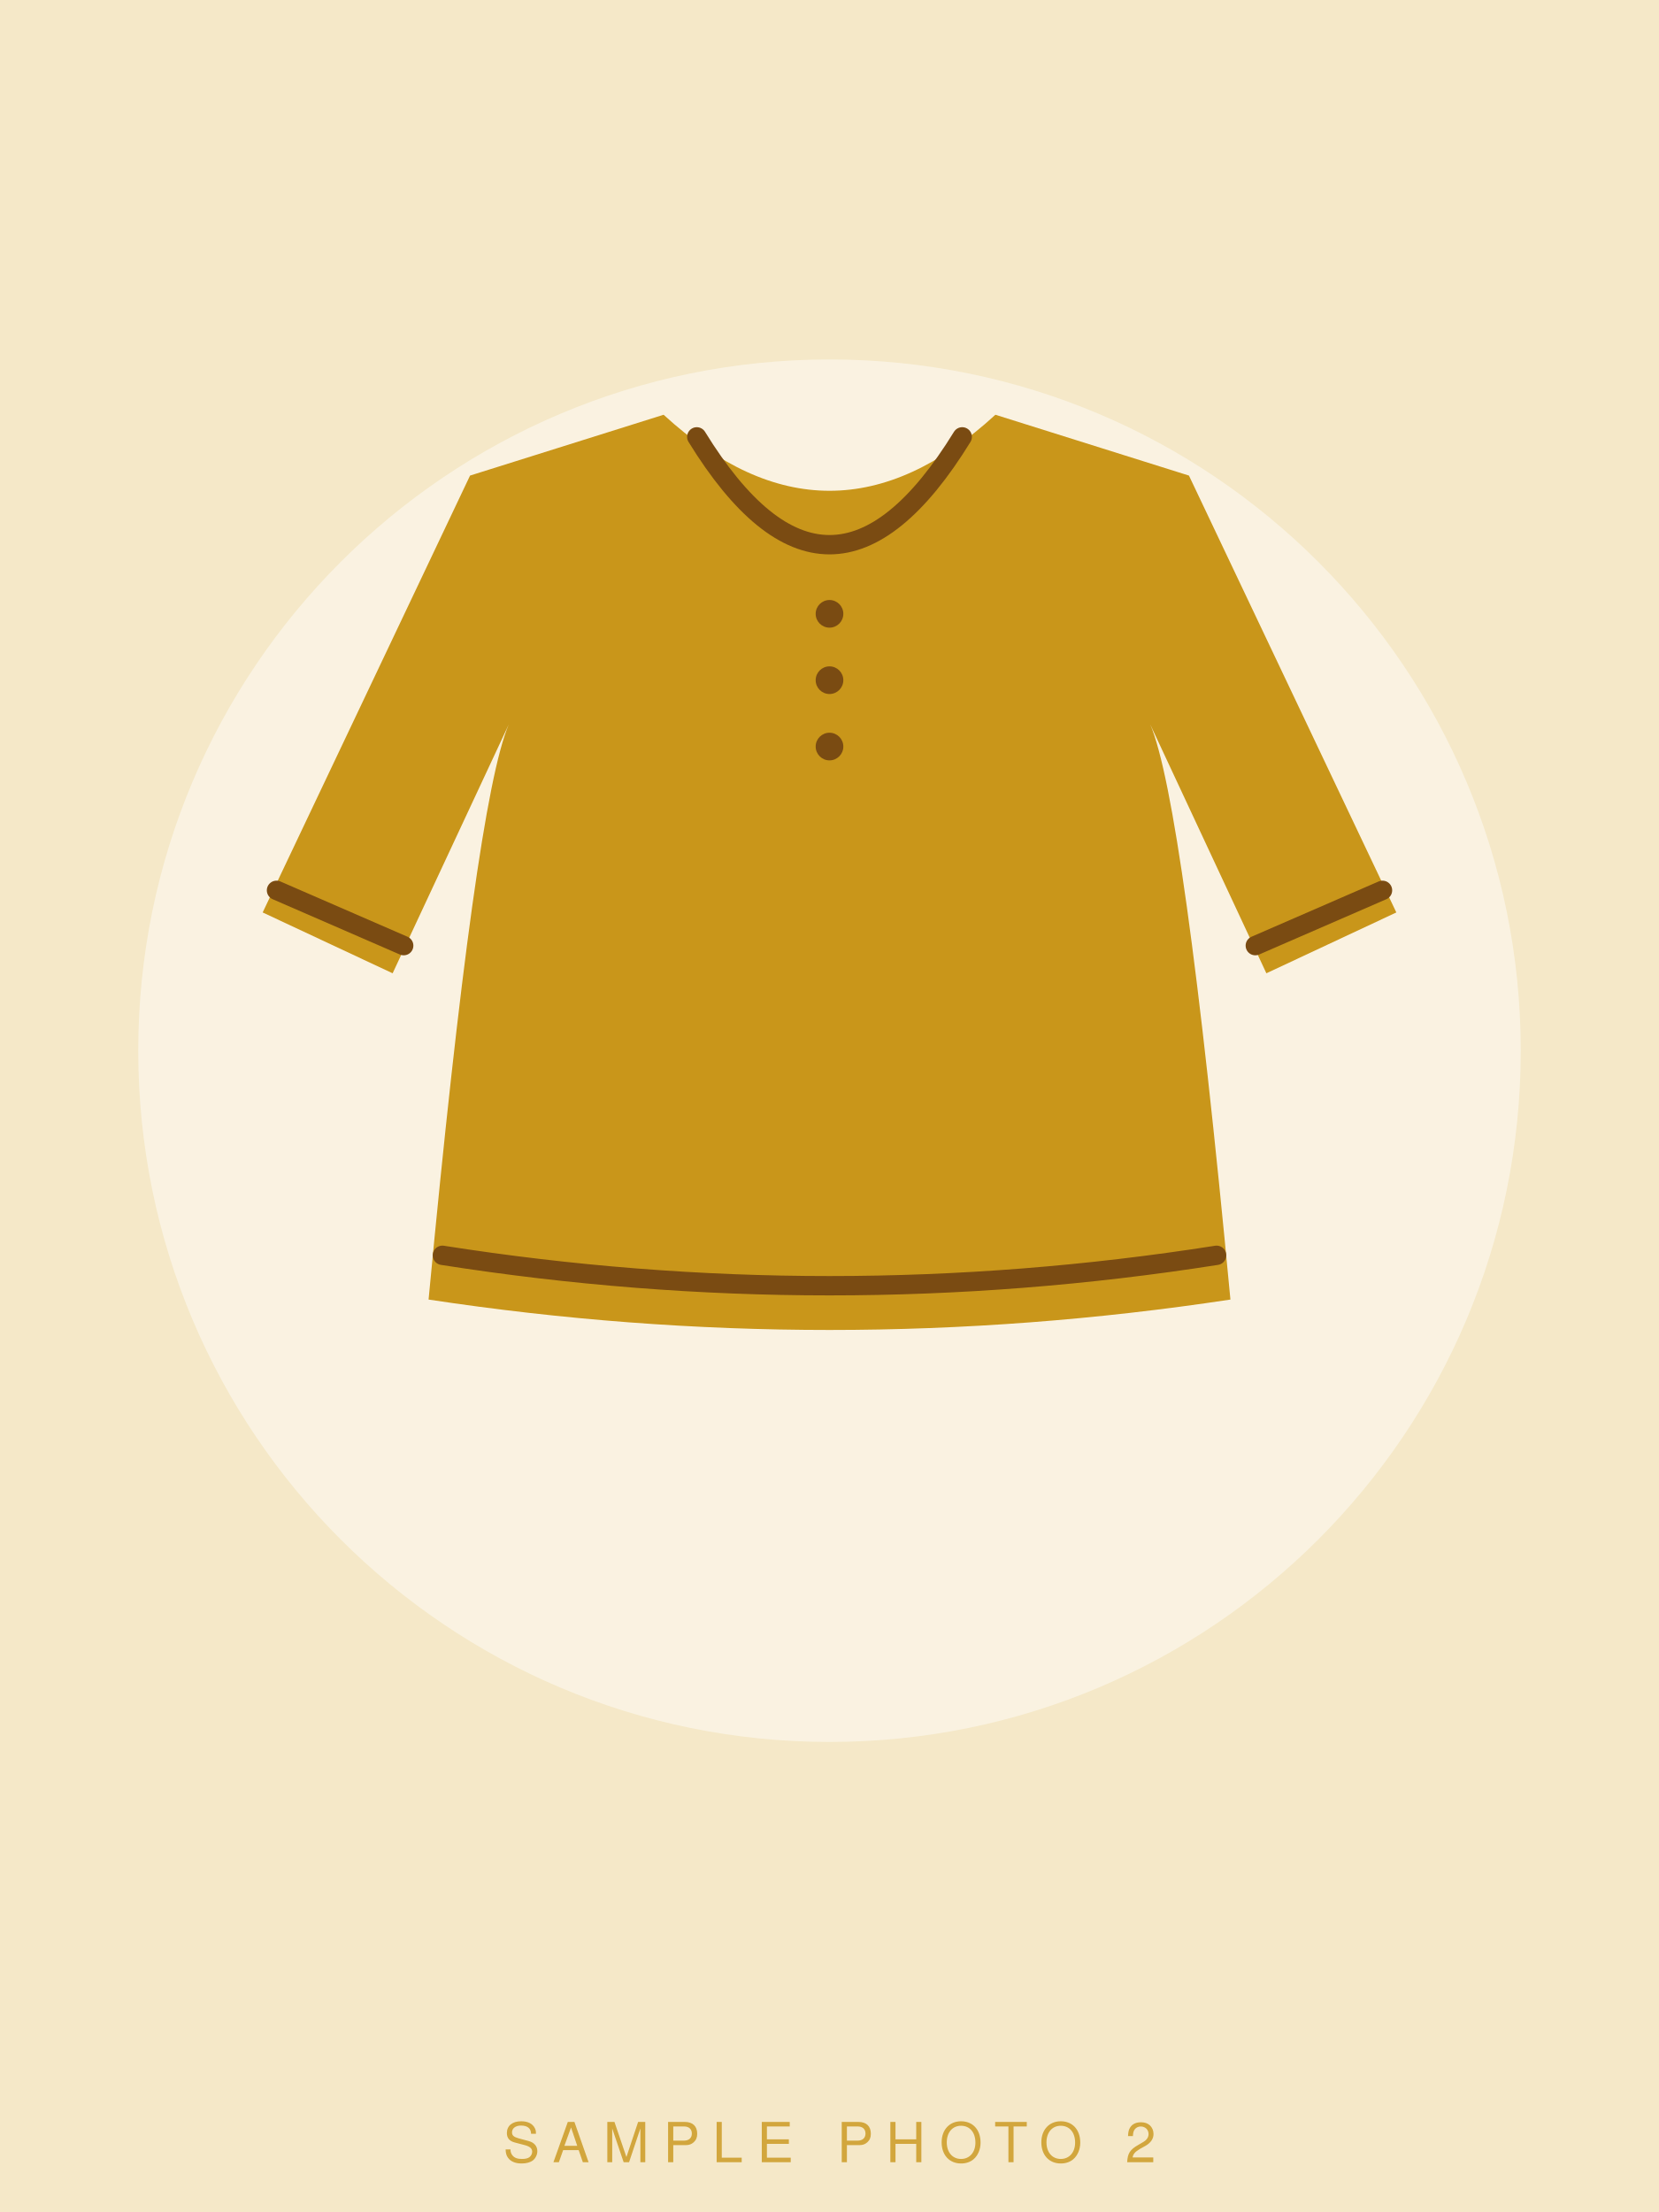
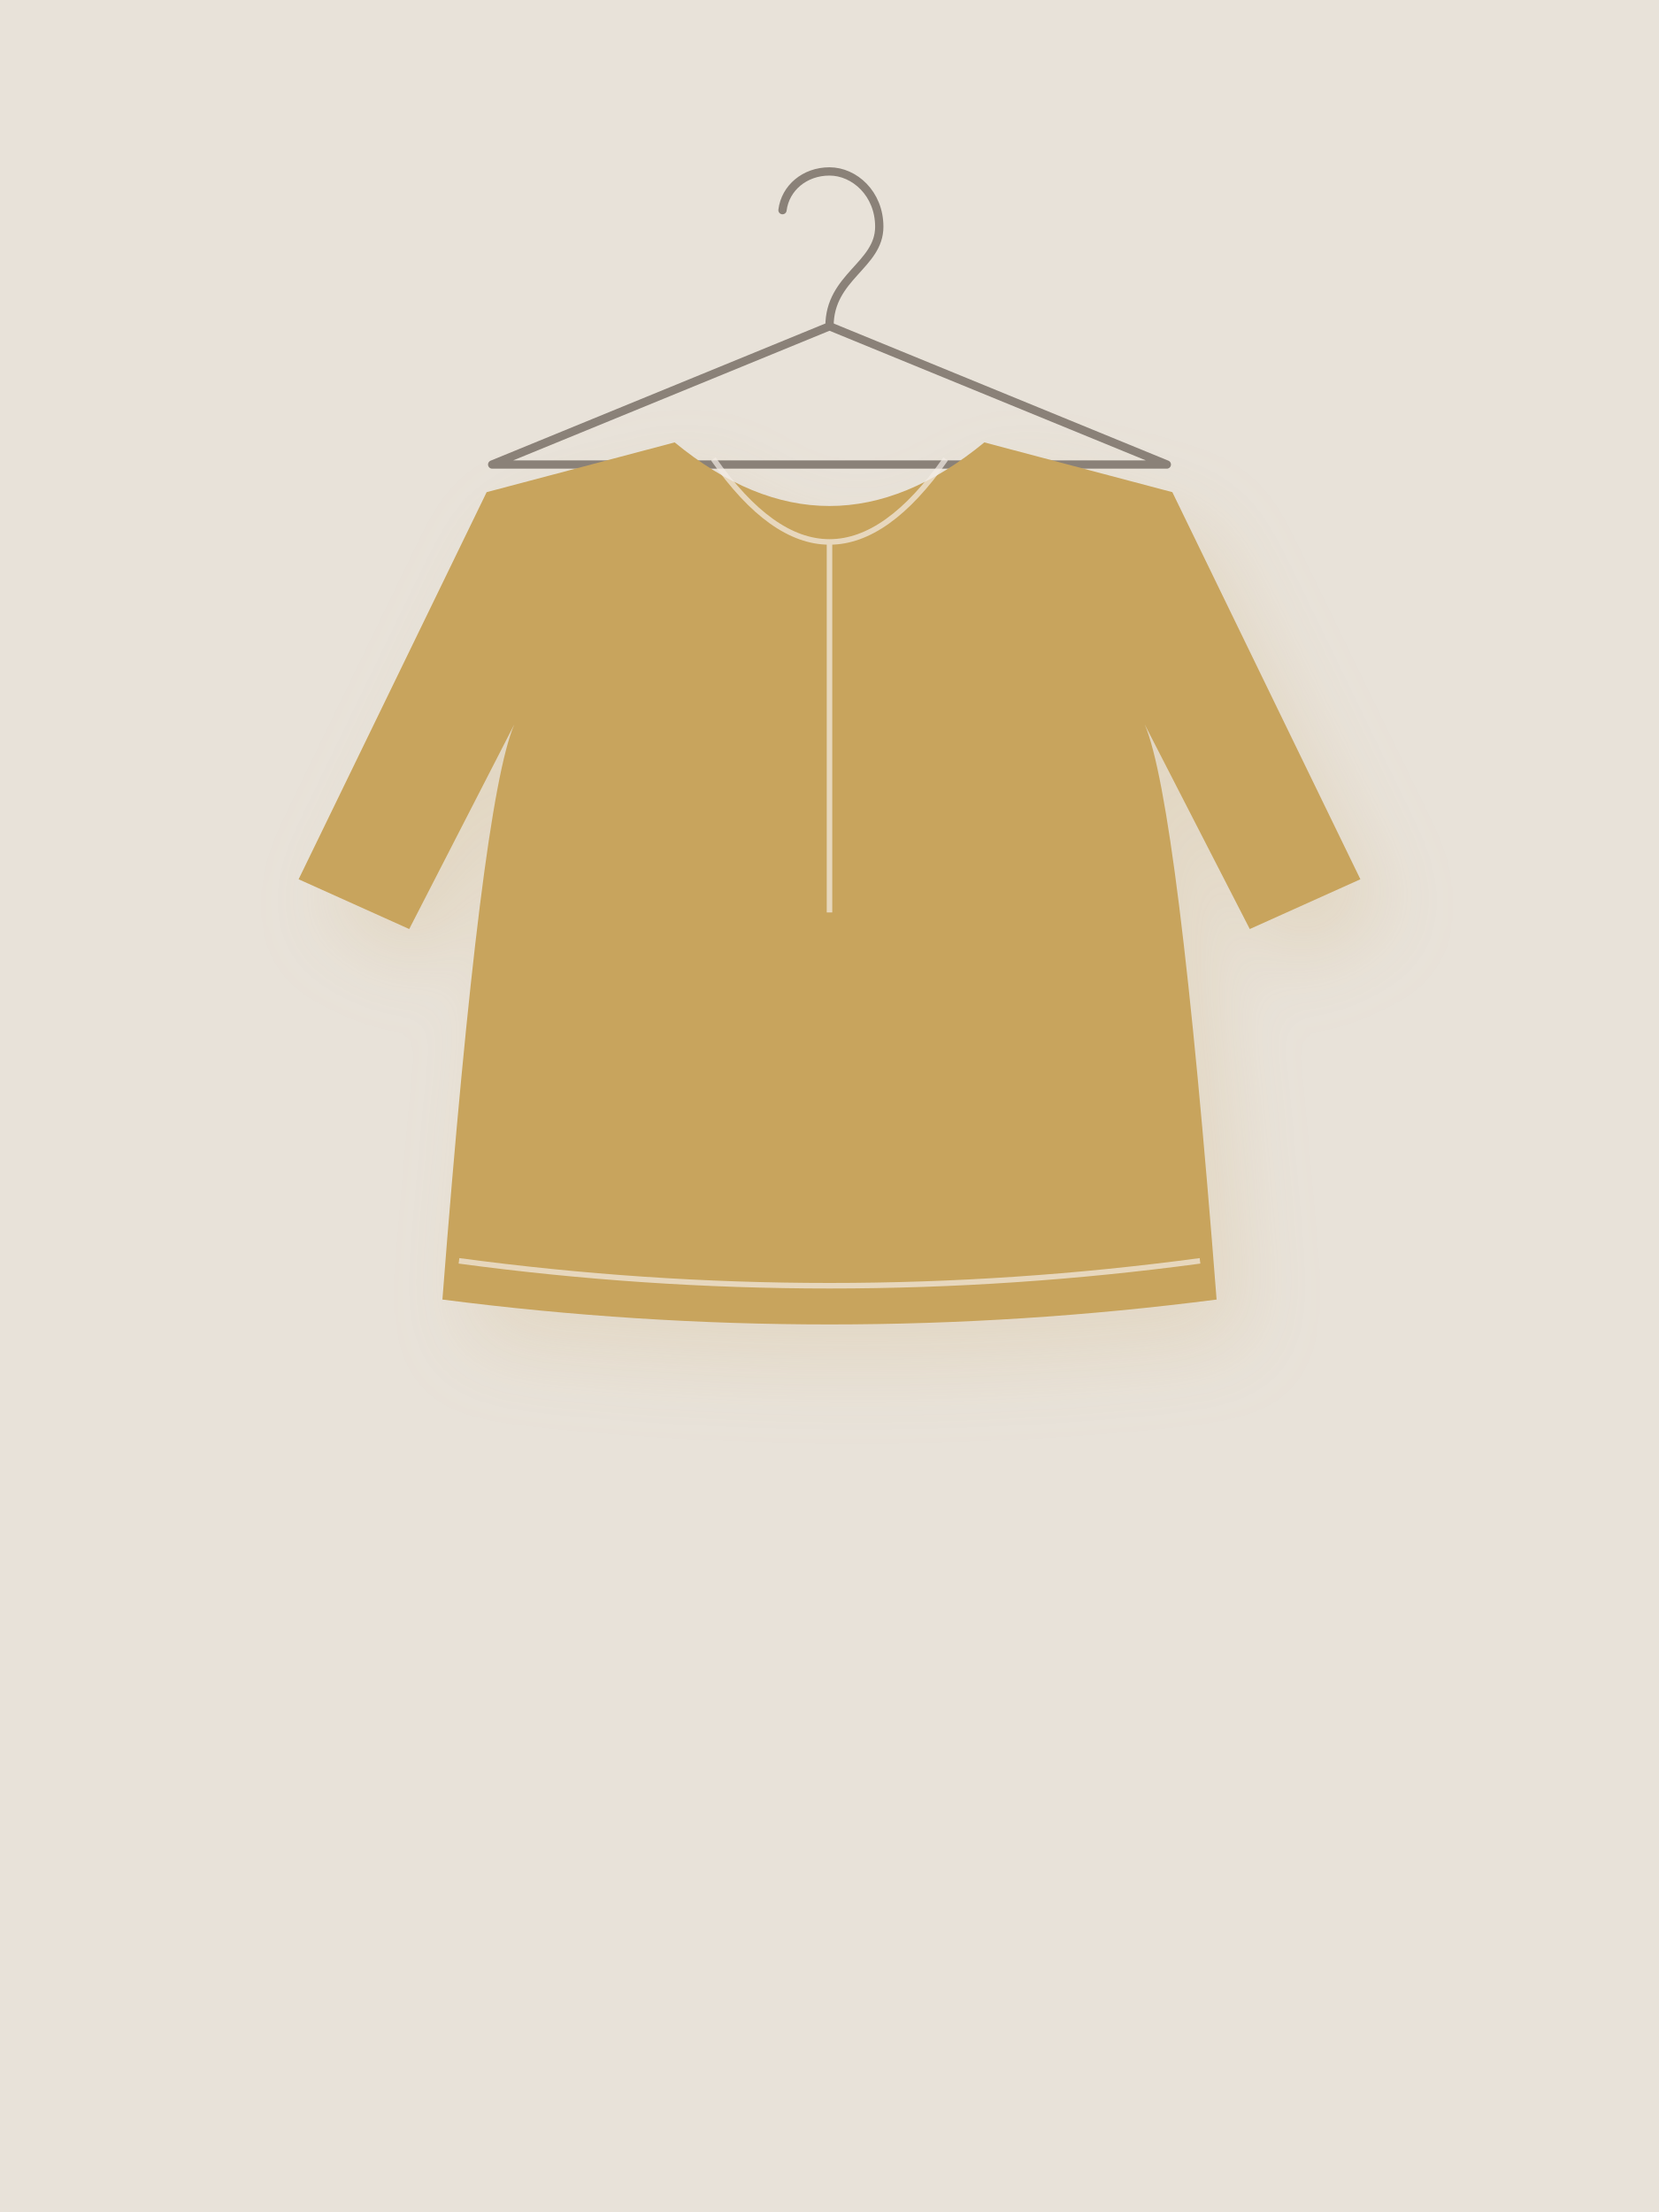
- <svg xmlns="http://www.w3.org/2000/svg" viewBox="0 0 600 800">
-   <rect width="600" height="800" fill="#F5E8C8" />
-   <circle cx="300" cy="380" r="250" fill="#ffffff" opacity="0.45" />
-   <path d="M240,150 Q300,205 360,150 L430,172 L505,330 L458,352 L416,262 Q428,290 445,470 Q300,492 155,470 Q172,290 184,262 L142,352 L95,330 L170,172 Z" fill="#C9961A" />
-   <path d="M252,158 Q300,236 348,158" fill="none" stroke="#7A4B12" stroke-width="7" stroke-linecap="round" />
-   <path d="M160,454 Q300,476 440,454" fill="none" stroke="#7A4B12" stroke-width="7" stroke-linecap="round" />
-   <path d="M100,322 L146,342" stroke="#7A4B12" stroke-width="7" stroke-linecap="round" />
-   <path d="M500,322 L454,342" stroke="#7A4B12" stroke-width="7" stroke-linecap="round" />
-   <circle cx="300" cy="222" r="5" fill="#7A4B12" />
-   <circle cx="300" cy="246" r="5" fill="#7A4B12" />
-   <circle cx="300" cy="270" r="5" fill="#7A4B12" />
-   <text x="300" y="782" text-anchor="middle" font-family="Helvetica, Arial, sans-serif" font-size="20" letter-spacing="5" fill="#C9961A" opacity="0.8">SAMPLE PHOTO 2</text>
+ <svg xmlns="http://www.w3.org/2000/svg" viewBox="0 0 600 800" preserveAspectRatio="xMidYMid slice">
+   <defs>
+     <filter id="s" x="-20%" y="-20%" width="140%" height="140%">
+       <feGaussianBlur stdDeviation="14" />
+     </filter>
+   </defs>
+   <rect width="600" height="800" fill="#E8E2D9" />
+   <g transform="translate(0,0)">
+     <g transform="translate(10,14)" opacity="0.18" filter="url(#s)" fill="#3b2f28">
+       <path d="M244,160 Q300,206 356,160 L424,178 L492,318 L452,336 L414,262 Q426,290 440,470 Q300,488 160,470 Q174,290 186,262 L148,336 L108,318 L176,178 Z" fill="#C8A45D" />
+       <g fill="none" stroke="#F4EDE6" stroke-width="2" opacity="0.7">
+         <path d="M258,166 Q300,226 342,166" />
+         <path d="M300,196 L300,330" />
+         <path d="M166,456 Q300,474 434,456" />
+       </g>
+     </g>
+     <g fill="none" stroke="#8A8178" stroke-width="3" stroke-linecap="round" stroke-linejoin="round">
+       <path d="M300,118 C300,100 318,96 318,82 C318,70 309,62 300,62 C291,62 284,68 283,76" />
+       <path d="M300,118 L178,168 L422,168 Z" />
+     </g>
+     <path d="M244,160 Q300,206 356,160 L424,178 L492,318 L452,336 L414,262 Q426,290 440,470 Q300,488 160,470 Q174,290 186,262 L148,336 L108,318 L176,178 Z" fill="#C8A45D" />
+     <g fill="none" stroke="#F4EDE6" stroke-width="2" opacity="0.7">
+       <path d="M258,166 Q300,226 342,166" />
+       <path d="M300,196 L300,330" />
+       <path d="M166,456 Q300,474 434,456" />
+     </g>
+   </g>
</svg>
